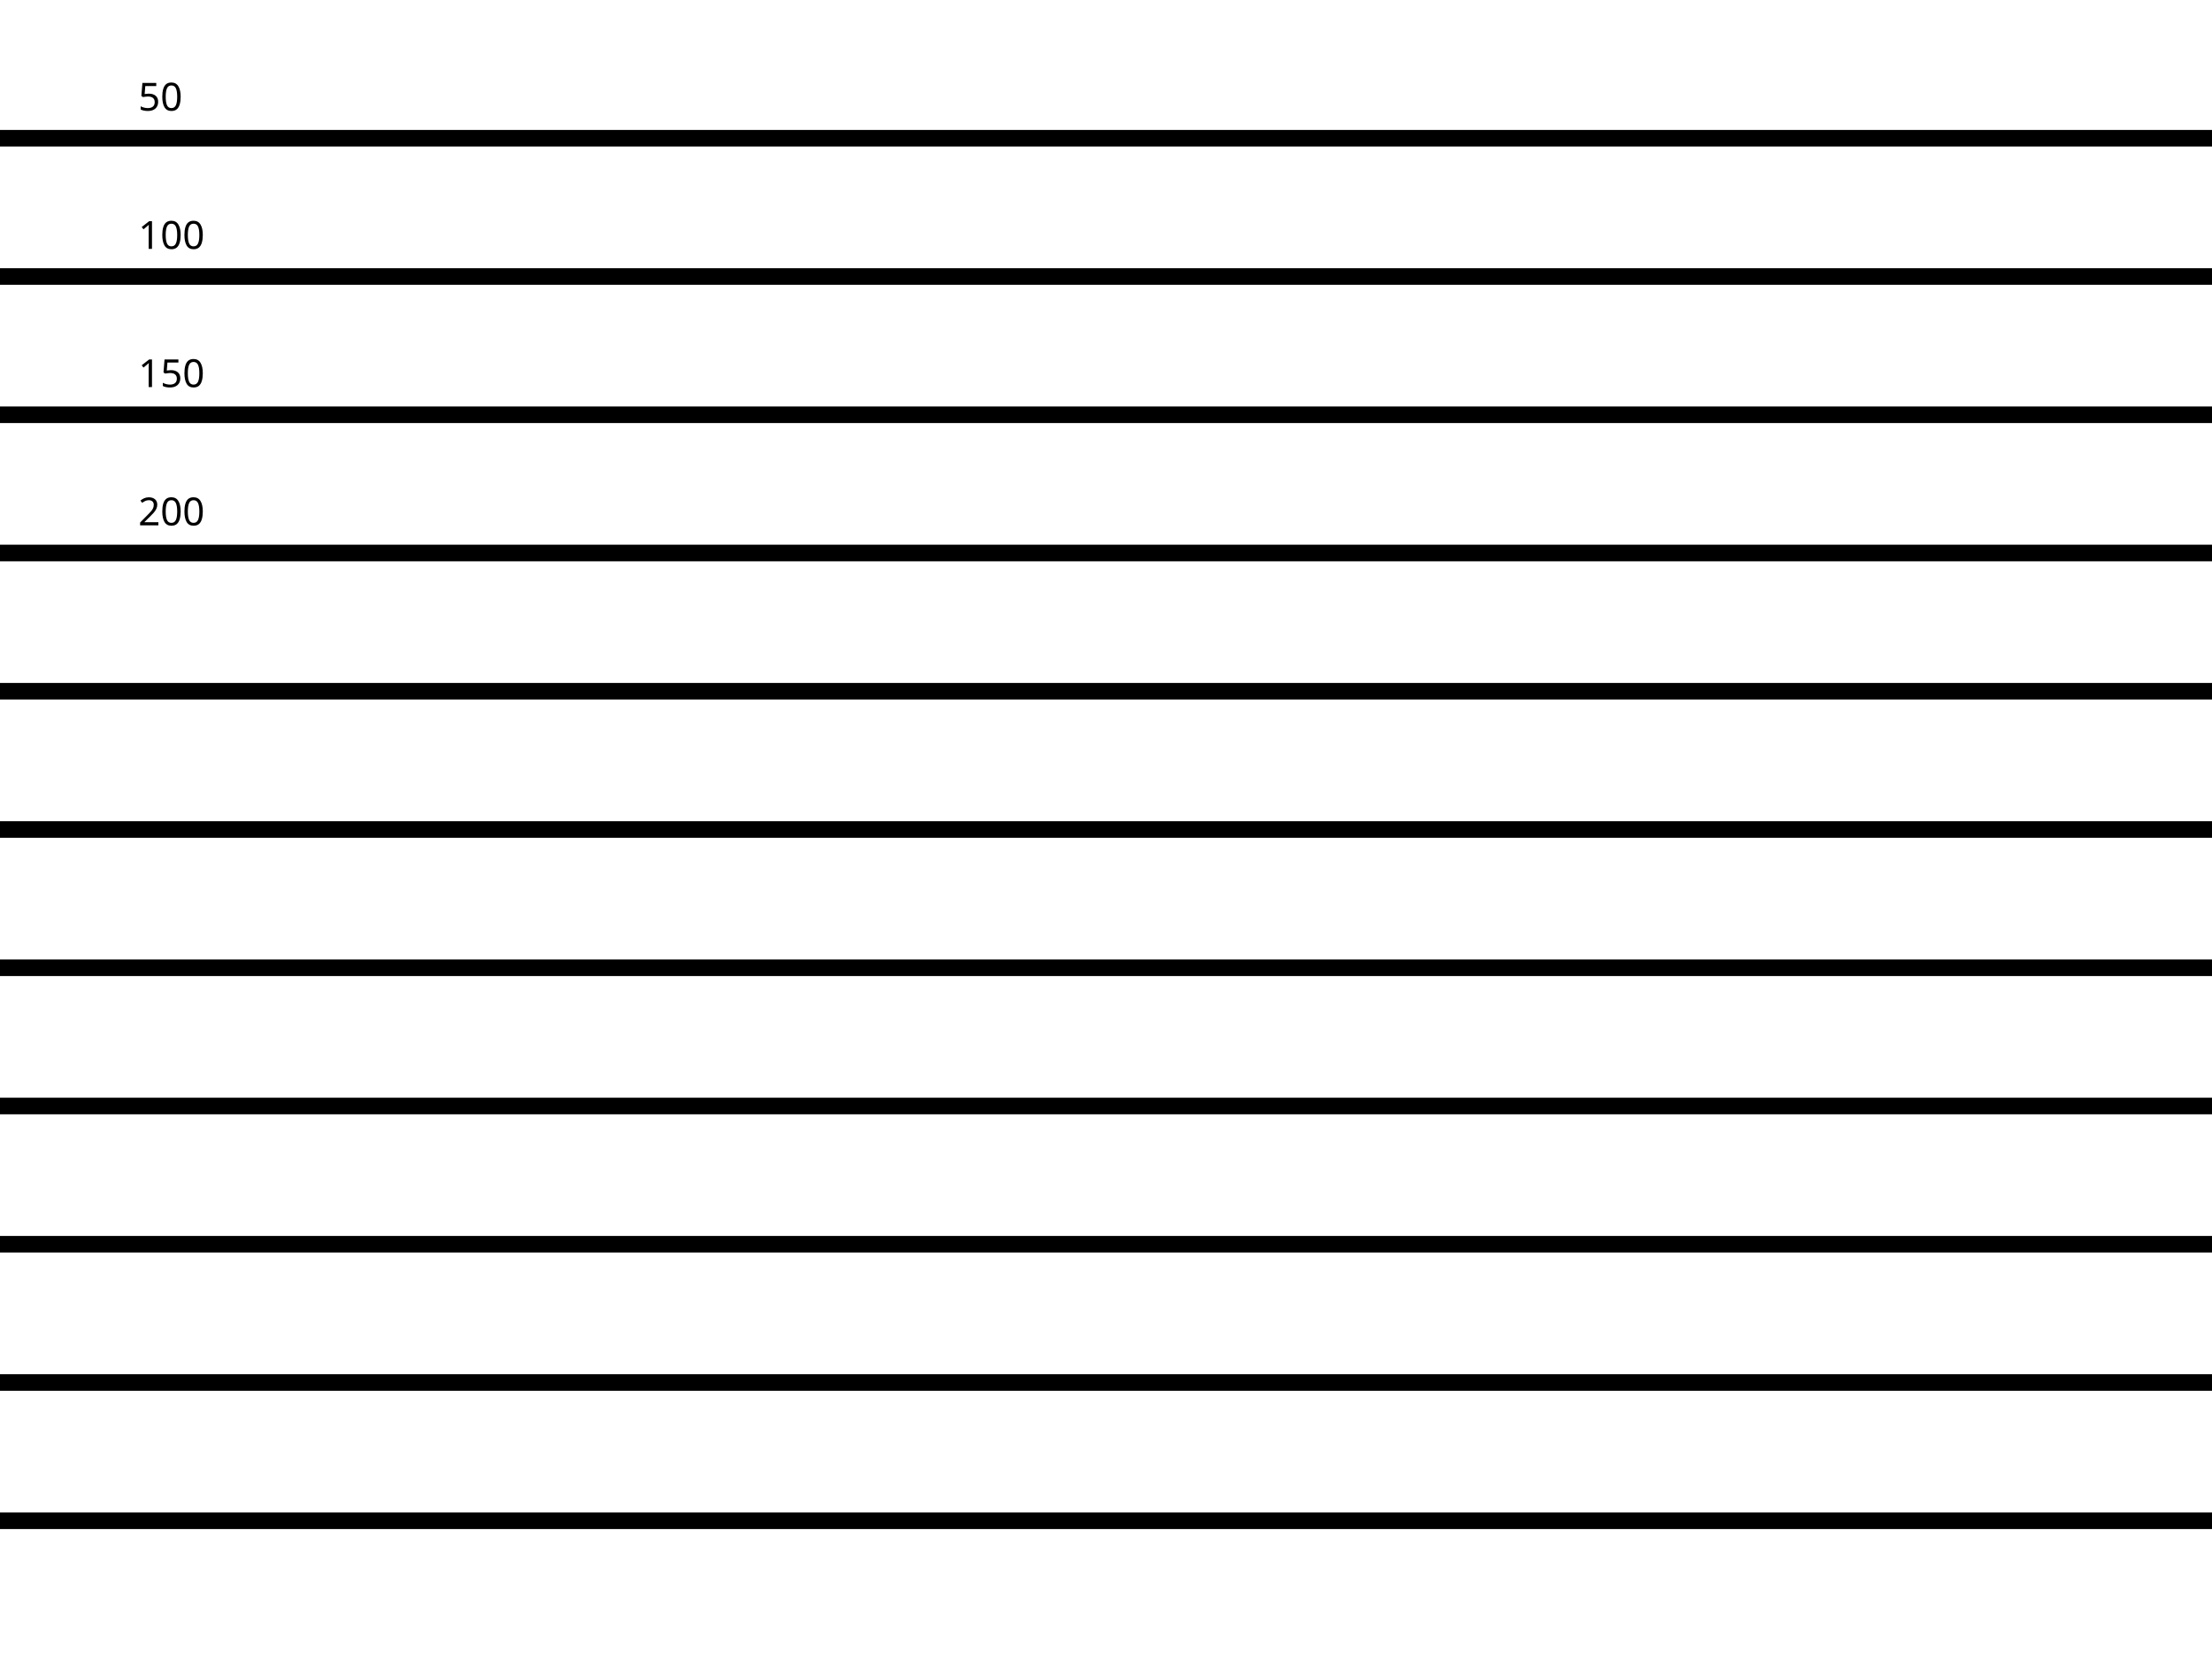
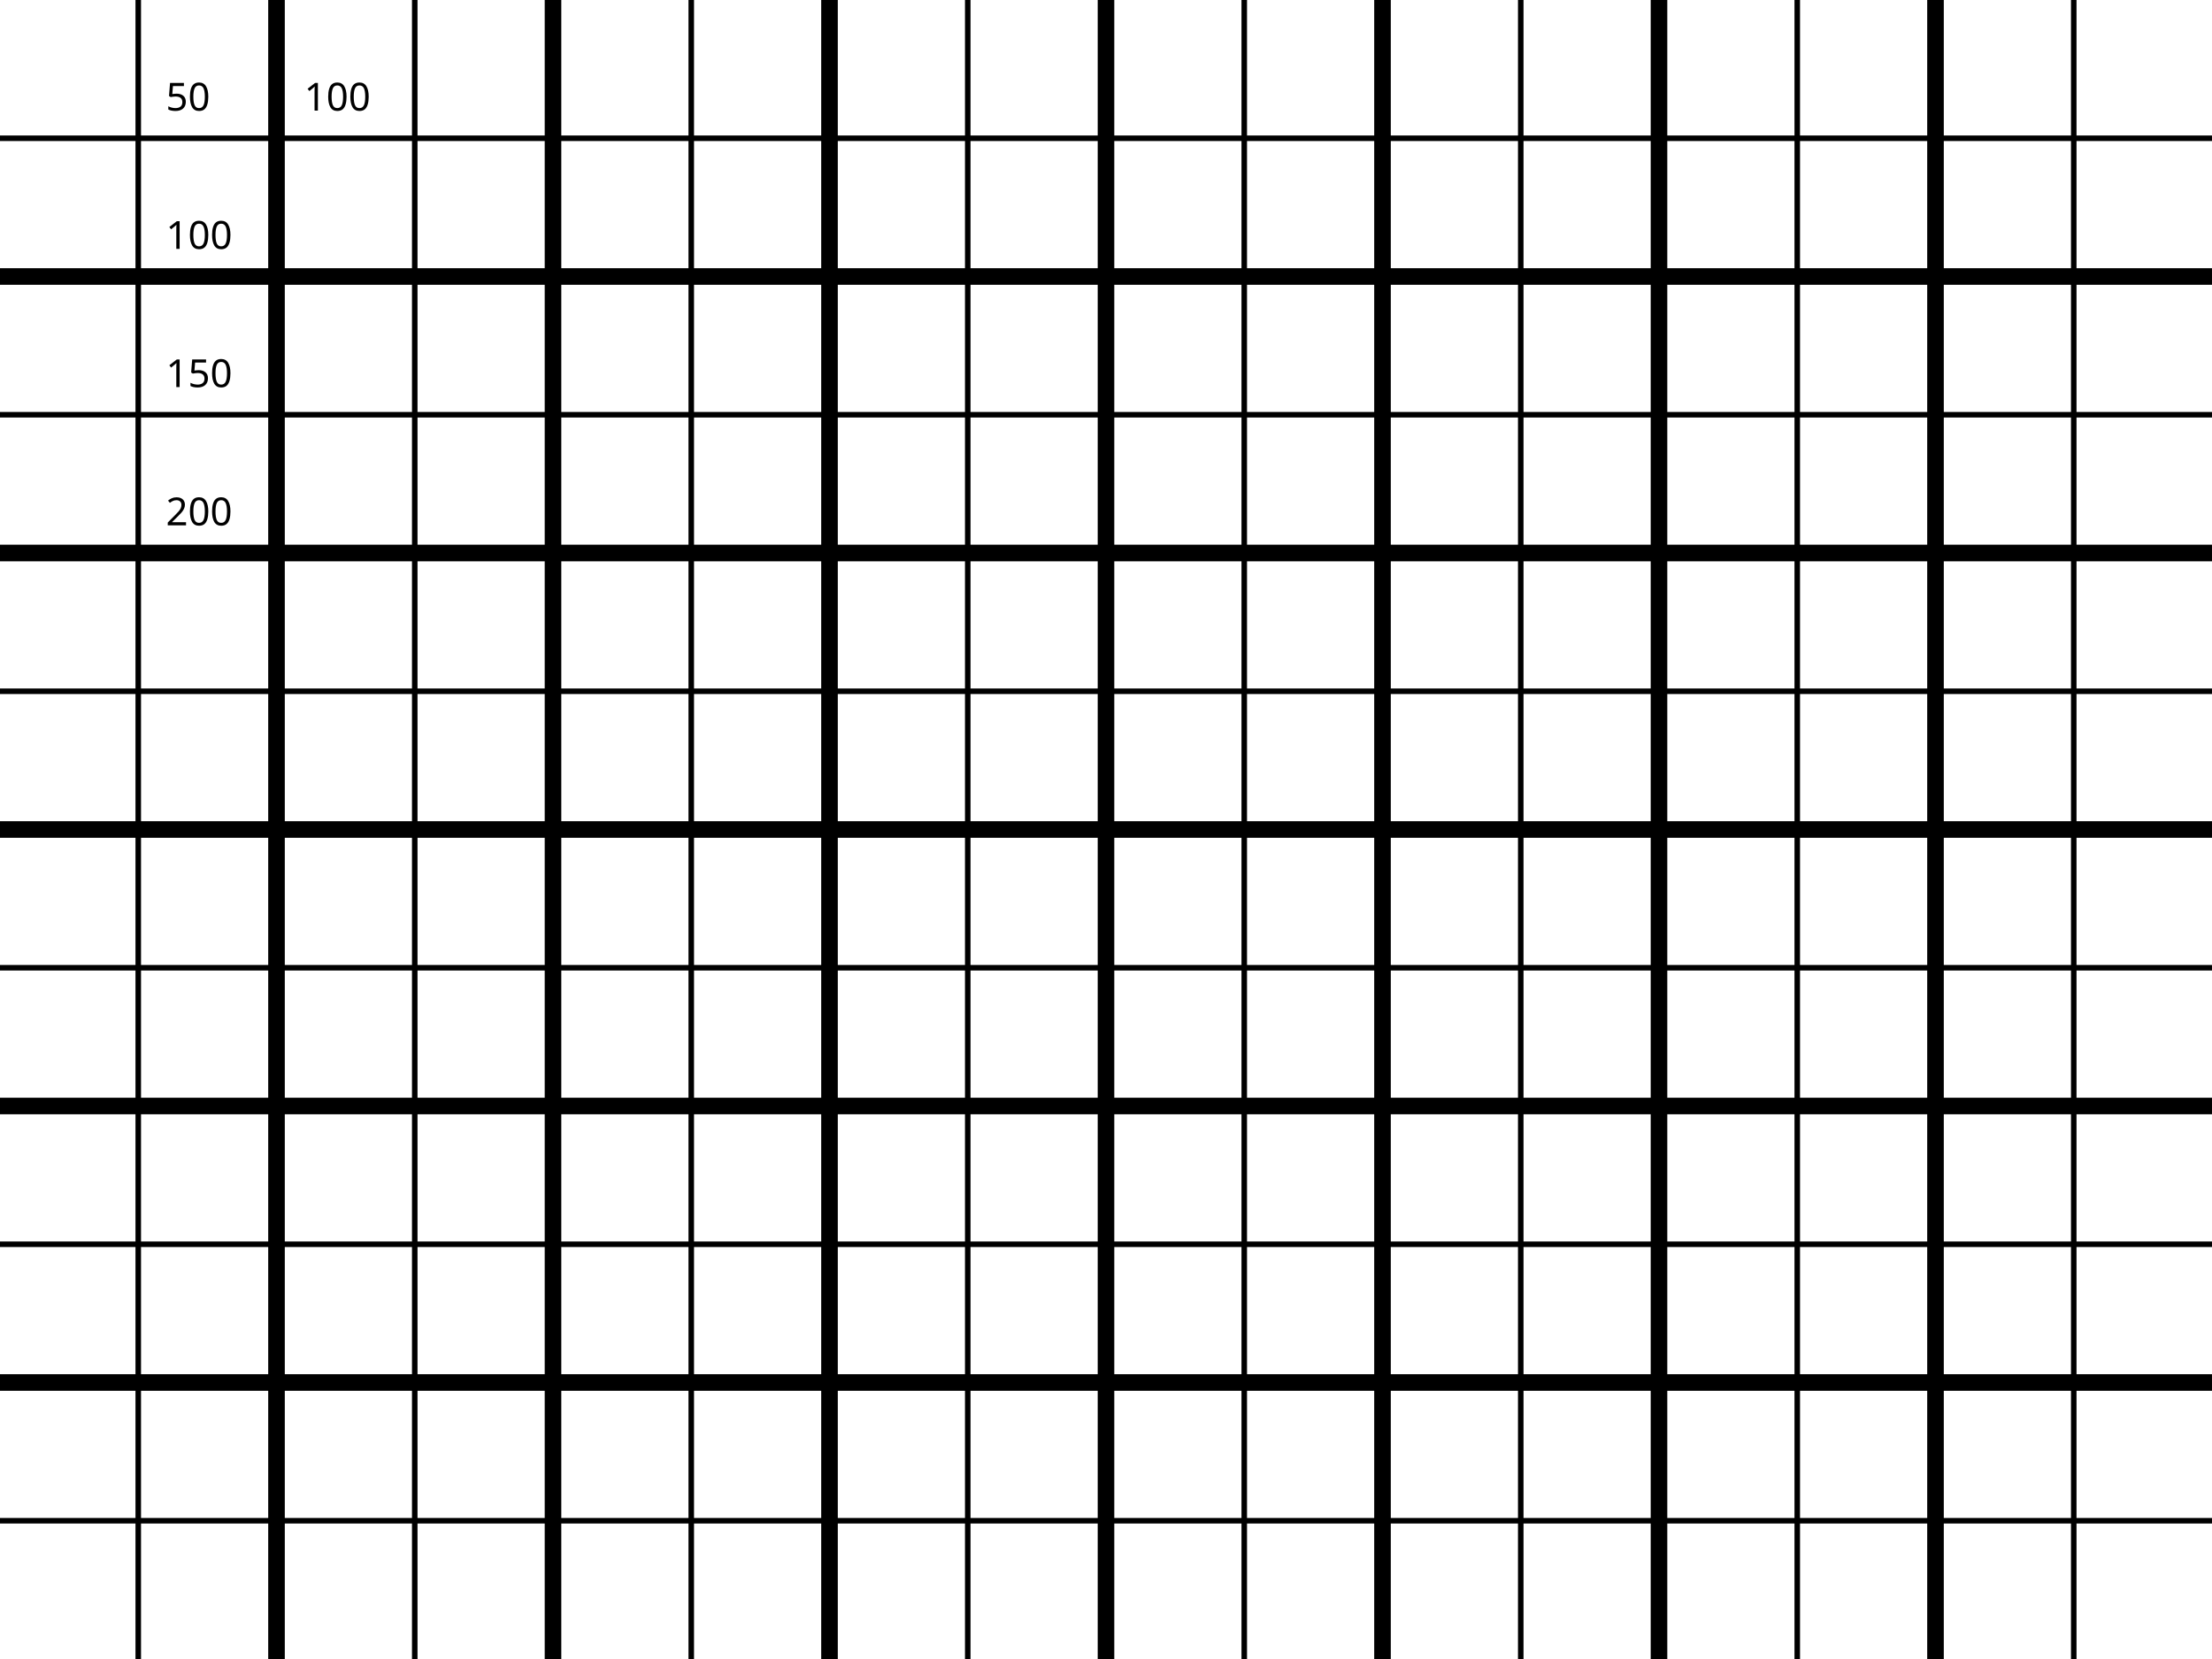
<svg xmlns="http://www.w3.org/2000/svg" width="800" height="600" id="svg3017" version="1.1">
  <defs id="defs3019" />
  <g id="layer1" transform="translate(0,-452.3622)">
-     <path style="fill:none;stroke:#000000;stroke-width:6;stroke-linecap:butt;stroke-linejoin:miter;stroke-opacity:1;stroke-miterlimit:4;stroke-dasharray:none" d="m 0,50 c 800,0 800,0 800,0" id="path3046" transform="translate(0,452.3622)" />
+     <path style="fill:none;stroke:#000000;stroke-width:2;stroke-linecap:butt;stroke-linejoin:miter;stroke-opacity:1;stroke-miterlimit:4;stroke-dasharray:none" d="m 0,50 c 800,0 800,0 800,0" id="path3046" transform="translate(0,452.3622)" />
    <path style="fill:none;stroke:#000000;stroke-width:6;stroke-linecap:butt;stroke-linejoin:miter;stroke-opacity:1;stroke-miterlimit:4;stroke-dasharray:none" d="m 0,100 c 800,0 800,0 800,0" id="path3048" transform="translate(0,452.3622)" />
-     <path style="fill:none;stroke:#000000;stroke-width:6;stroke-linecap:butt;stroke-linejoin:miter;stroke-opacity:1;stroke-miterlimit:4;stroke-dasharray:none" d="m 0,150 c 800,0 800,0 800,0" id="path3050" transform="translate(0,452.3622)" />
+     <path style="fill:none;stroke:#000000;stroke-width:2;stroke-linecap:butt;stroke-linejoin:miter;stroke-opacity:1;stroke-miterlimit:4;stroke-dasharray:none" d="m 0,150 c 800,0 800,0 800,0" id="path3050" transform="translate(0,452.3622)" />
    <path style="fill:none;stroke:#000000;stroke-width:6;stroke-linecap:butt;stroke-linejoin:miter;stroke-opacity:1;stroke-miterlimit:4;stroke-dasharray:none" d="m 0,200 c 800,0 800,0 800,0 l 0,0" id="path3052" transform="translate(0,452.3622)" />
-     <path style="fill:none;stroke:#000000;stroke-width:6;stroke-linecap:butt;stroke-linejoin:miter;stroke-opacity:1;stroke-miterlimit:4;stroke-dasharray:none" d="m 0,250 c 800,0 800,0 800,0" id="path3054" transform="translate(0,452.3622)" />
+     <path style="fill:none;stroke:#000000;stroke-width:2;stroke-linecap:butt;stroke-linejoin:miter;stroke-opacity:1;stroke-miterlimit:4;stroke-dasharray:none" d="m 0,250 c 800,0 800,0 800,0" id="path3054" transform="translate(0,452.3622)" />
    <path style="fill:none;stroke:#000000;stroke-width:6;stroke-linecap:butt;stroke-linejoin:miter;stroke-opacity:1;stroke-miterlimit:4;stroke-dasharray:none" d="m 0,300 c 800,0 800,0 800,0" id="path3056" transform="translate(0,452.3622)" />
-     <path style="fill:none;stroke:#000000;stroke-width:6;stroke-linecap:butt;stroke-linejoin:miter;stroke-opacity:1;stroke-miterlimit:4;stroke-dasharray:none" d="m 0,350 c 800,0 800,0 800,0" id="path3058" transform="translate(0,452.3622)" />
+     <path style="fill:none;stroke:#000000;stroke-width:2;stroke-linecap:butt;stroke-linejoin:miter;stroke-opacity:1;stroke-miterlimit:4;stroke-dasharray:none" d="m 0,350 c 800,0 800,0 800,0" id="path3058" transform="translate(0,452.3622)" />
    <path style="fill:none;stroke:#000000;stroke-width:6;stroke-linecap:butt;stroke-linejoin:miter;stroke-opacity:1;stroke-miterlimit:4;stroke-dasharray:none" d="m 0,400 c 800,0 800,0 800,0" id="path3060" transform="translate(0,452.3622)" />
-     <path style="fill:none;stroke:#000000;stroke-width:6;stroke-linecap:butt;stroke-linejoin:miter;stroke-opacity:1;stroke-miterlimit:4;stroke-dasharray:none" d="m 0,450 c 800,0 800,0 800,0" id="path3062" transform="translate(0,452.3622)" />
+     <path style="fill:none;stroke:#000000;stroke-width:2;stroke-linecap:butt;stroke-linejoin:miter;stroke-opacity:1;stroke-miterlimit:4;stroke-dasharray:none" d="m 0,450 c 800,0 800,0 800,0" id="path3062" transform="translate(0,452.3622)" />
    <path style="fill:none;stroke:#000000;stroke-width:6;stroke-linecap:butt;stroke-linejoin:miter;stroke-opacity:1;stroke-miterlimit:4;stroke-dasharray:none" d="m 0,500 c 800,0 800,0 800,0" id="path3064" transform="translate(0,452.3622)" />
-     <path style="fill:none;stroke:#000000;stroke-width:6;stroke-linecap:butt;stroke-linejoin:miter;stroke-opacity:1;stroke-miterlimit:4;stroke-dasharray:none" d="m 0,550 c 800,0 800,0 800,0" id="path3066" transform="translate(0,452.3622)" />
-     <text xml:space="preserve" style="font-size:4px;font-style:normal;font-weight:normal;line-height:125%;letter-spacing:0px;word-spacing:0px;fill:#000000;fill-opacity:1;stroke:none;font-family:Sans" x="50" y="492.362" id="text3836">
-       <tspan id="tspan3838" x="50" y="492.362" style="font-size:14px">50</tspan>
+     <path style="fill:none;stroke:#000000;stroke-width:2;stroke-linecap:butt;stroke-linejoin:miter;stroke-opacity:1;stroke-miterlimit:4;stroke-dasharray:none" d="m 0,550 c 800,0 800,0 800,0" id="path3066" transform="translate(0,452.3622)" />
+     <text xml:space="preserve" style="font-size:4px;font-style:normal;font-weight:normal;line-height:125%;letter-spacing:0px;word-spacing:0px;fill:#000000;fill-opacity:1;stroke:none;font-family:Sans" x="60" y="492.362" id="text3836">
+       <tspan id="tspan3838" x="60" y="492.362" style="font-size:14px">50</tspan>
    </text>
-     <text xml:space="preserve" style="font-size:4px;font-style:normal;font-weight:normal;line-height:125%;letter-spacing:0px;word-spacing:0px;fill:#000000;fill-opacity:1;stroke:none;font-family:Sans" x="50" y="542.362" id="text3836-7">
-       <tspan id="tspan3838-7" x="50" y="542.362" style="font-size:14px">100</tspan>
+     <text xml:space="preserve" style="font-size:4px;font-style:normal;font-weight:normal;line-height:125%;letter-spacing:0px;word-spacing:0px;fill:#000000;fill-opacity:1;stroke:none;font-family:Sans" x="60" y="542.362" id="text3836-7">
+       <tspan id="tspan3838-7" x="60" y="542.362" style="font-size:14px">100</tspan>
    </text>
-     <text xml:space="preserve" style="font-size:4px;font-style:normal;font-weight:normal;line-height:125%;letter-spacing:0px;word-spacing:0px;fill:#000000;fill-opacity:1;stroke:none;font-family:Sans" x="50" y="592.362" id="text3861">
-       <tspan id="tspan3863" x="50" y="592.362" style="font-size:14px">150</tspan>
+     <text xml:space="preserve" style="font-size:4px;font-style:normal;font-weight:normal;line-height:125%;letter-spacing:0px;word-spacing:0px;fill:#000000;fill-opacity:1;stroke:none;font-family:Sans" x="60" y="592.362" id="text3861">
+       <tspan id="tspan3863" x="60" y="592.362" style="font-size:14px">150</tspan>
    </text>
-     <text xml:space="preserve" style="font-size:4px;font-style:normal;font-weight:normal;line-height:125%;letter-spacing:0px;word-spacing:0px;fill:#000000;fill-opacity:1;stroke:none;font-family:Sans" x="50" y="642.362" id="text3861-1">
-       <tspan id="tspan3863-0" x="50" y="642.362" style="font-size:14px">200</tspan>
+     <text xml:space="preserve" style="font-size:4px;font-style:normal;font-weight:normal;line-height:125%;letter-spacing:0px;word-spacing:0px;fill:#000000;fill-opacity:1;stroke:none;font-family:Sans" x="60" y="642.362" id="text3861-1">
+       <tspan id="tspan3863-0" x="60" y="642.362" style="font-size:14px">200</tspan>
+     </text>
+     <path style="fill:none;stroke:#000000;stroke-width:2;stroke-linecap:butt;stroke-linejoin:miter;stroke-opacity:1;stroke-miterlimit:4;stroke-dasharray:none" d="m 50,0 c 0,600 0,600 0,600" id="path3002" transform="translate(0,452.3622)" />
+     <path style="fill:none;stroke:#000000;stroke-width:6;stroke-linecap:butt;stroke-linejoin:miter;stroke-miterlimit:4;stroke-opacity:1;stroke-dasharray:none" d="m 400,452.362 c 0,600 0,600 0,600" id="path3002-4" />
+     <path style="fill:none;stroke:#000000;stroke-width:2;stroke-linecap:butt;stroke-linejoin:miter;stroke-miterlimit:4;stroke-opacity:1;stroke-dasharray:none" d="m 450,452.362 c 0,600 0,600 0,600" id="path3002-0" />
+     <path style="fill:none;stroke:#000000;stroke-width:6;stroke-linecap:butt;stroke-linejoin:miter;stroke-miterlimit:4;stroke-opacity:1;stroke-dasharray:none" d="m 500,452.362 c 0,600 0,600 0,600" id="path3002-9" />
+     <path style="fill:none;stroke:#000000;stroke-width:2;stroke-linecap:butt;stroke-linejoin:miter;stroke-miterlimit:4;stroke-opacity:1;stroke-dasharray:none" d="m 550,452.362 c 0,600 0,600 0,600" id="path3002-7" />
+     <path style="fill:none;stroke:#000000;stroke-width:6;stroke-linecap:butt;stroke-linejoin:miter;stroke-miterlimit:4;stroke-opacity:1;stroke-dasharray:none" d="m 600,452.362 c 0,600 0,600 0,600" id="path3002-93" />
+     <path style="fill:none;stroke:#000000;stroke-width:2;stroke-linecap:butt;stroke-linejoin:miter;stroke-miterlimit:4;stroke-opacity:1;stroke-dasharray:none" d="m 650,452.362 c 0,600 0,600 0,600" id="path3002-92" />
+     <path style="fill:none;stroke:#000000;stroke-width:6;stroke-linecap:butt;stroke-linejoin:miter;stroke-miterlimit:4;stroke-opacity:1;stroke-dasharray:none" d="m 700,452.362 c 0,600 0,600 0,600" id="path3002-8" />
+     <path style="fill:none;stroke:#000000;stroke-width:2;stroke-linecap:butt;stroke-linejoin:miter;stroke-miterlimit:4;stroke-opacity:1;stroke-dasharray:none" d="m 750,452.362 c 0,600 0,600 0,600" id="path3002-00" />
+     <path style="fill:none;stroke:#000000;stroke-width:6;stroke-linecap:butt;stroke-linejoin:miter;stroke-miterlimit:4;stroke-opacity:1;stroke-dasharray:none" d="m 100,452.362 c 0,600 0,600 0,600" id="path3002-2" />
+     <path style="fill:none;stroke:#000000;stroke-width:6;stroke-linecap:butt;stroke-linejoin:miter;stroke-miterlimit:4;stroke-opacity:1;stroke-dasharray:none" d="m 200,452.362 c 0,600 0,600 0,600" id="path3002-4-3" />
+     <path style="fill:none;stroke:#000000;stroke-width:2;stroke-linecap:butt;stroke-linejoin:miter;stroke-miterlimit:4;stroke-opacity:1;stroke-dasharray:none" d="m 150,452.362 c 0,600 0,600 0,600" id="path3002-4-7" />
+     <path style="fill:none;stroke:#000000;stroke-width:2;stroke-linecap:butt;stroke-linejoin:miter;stroke-miterlimit:4;stroke-opacity:1;stroke-dasharray:none" d="m 250,452.362 c 0,600 0,600 0,600" id="path3002-4-6" />
+     <path style="fill:none;stroke:#000000;stroke-width:6;stroke-linecap:butt;stroke-linejoin:miter;stroke-miterlimit:4;stroke-opacity:1;stroke-dasharray:none" d="m 300,452.362 c 0,600 0,600 0,600" id="path3002-4-34" />
+     <path style="fill:none;stroke:#000000;stroke-width:2;stroke-linecap:butt;stroke-linejoin:miter;stroke-miterlimit:4;stroke-opacity:1;stroke-dasharray:none" d="m 350,452.362 c 0,600 0,600 0,600" id="path3002-4-2" />
+     <text xml:space="preserve" style="font-size:4px;font-style:normal;font-weight:normal;line-height:125%;letter-spacing:0px;word-spacing:0px;fill:#000000;fill-opacity:1;stroke:none;font-family:Sans" x="110" y="492.362" id="text3836-7-8">
+       <tspan id="tspan3838-7-2" x="110" y="492.362" style="font-size:14px">100</tspan>
    </text>
  </g>
</svg>
